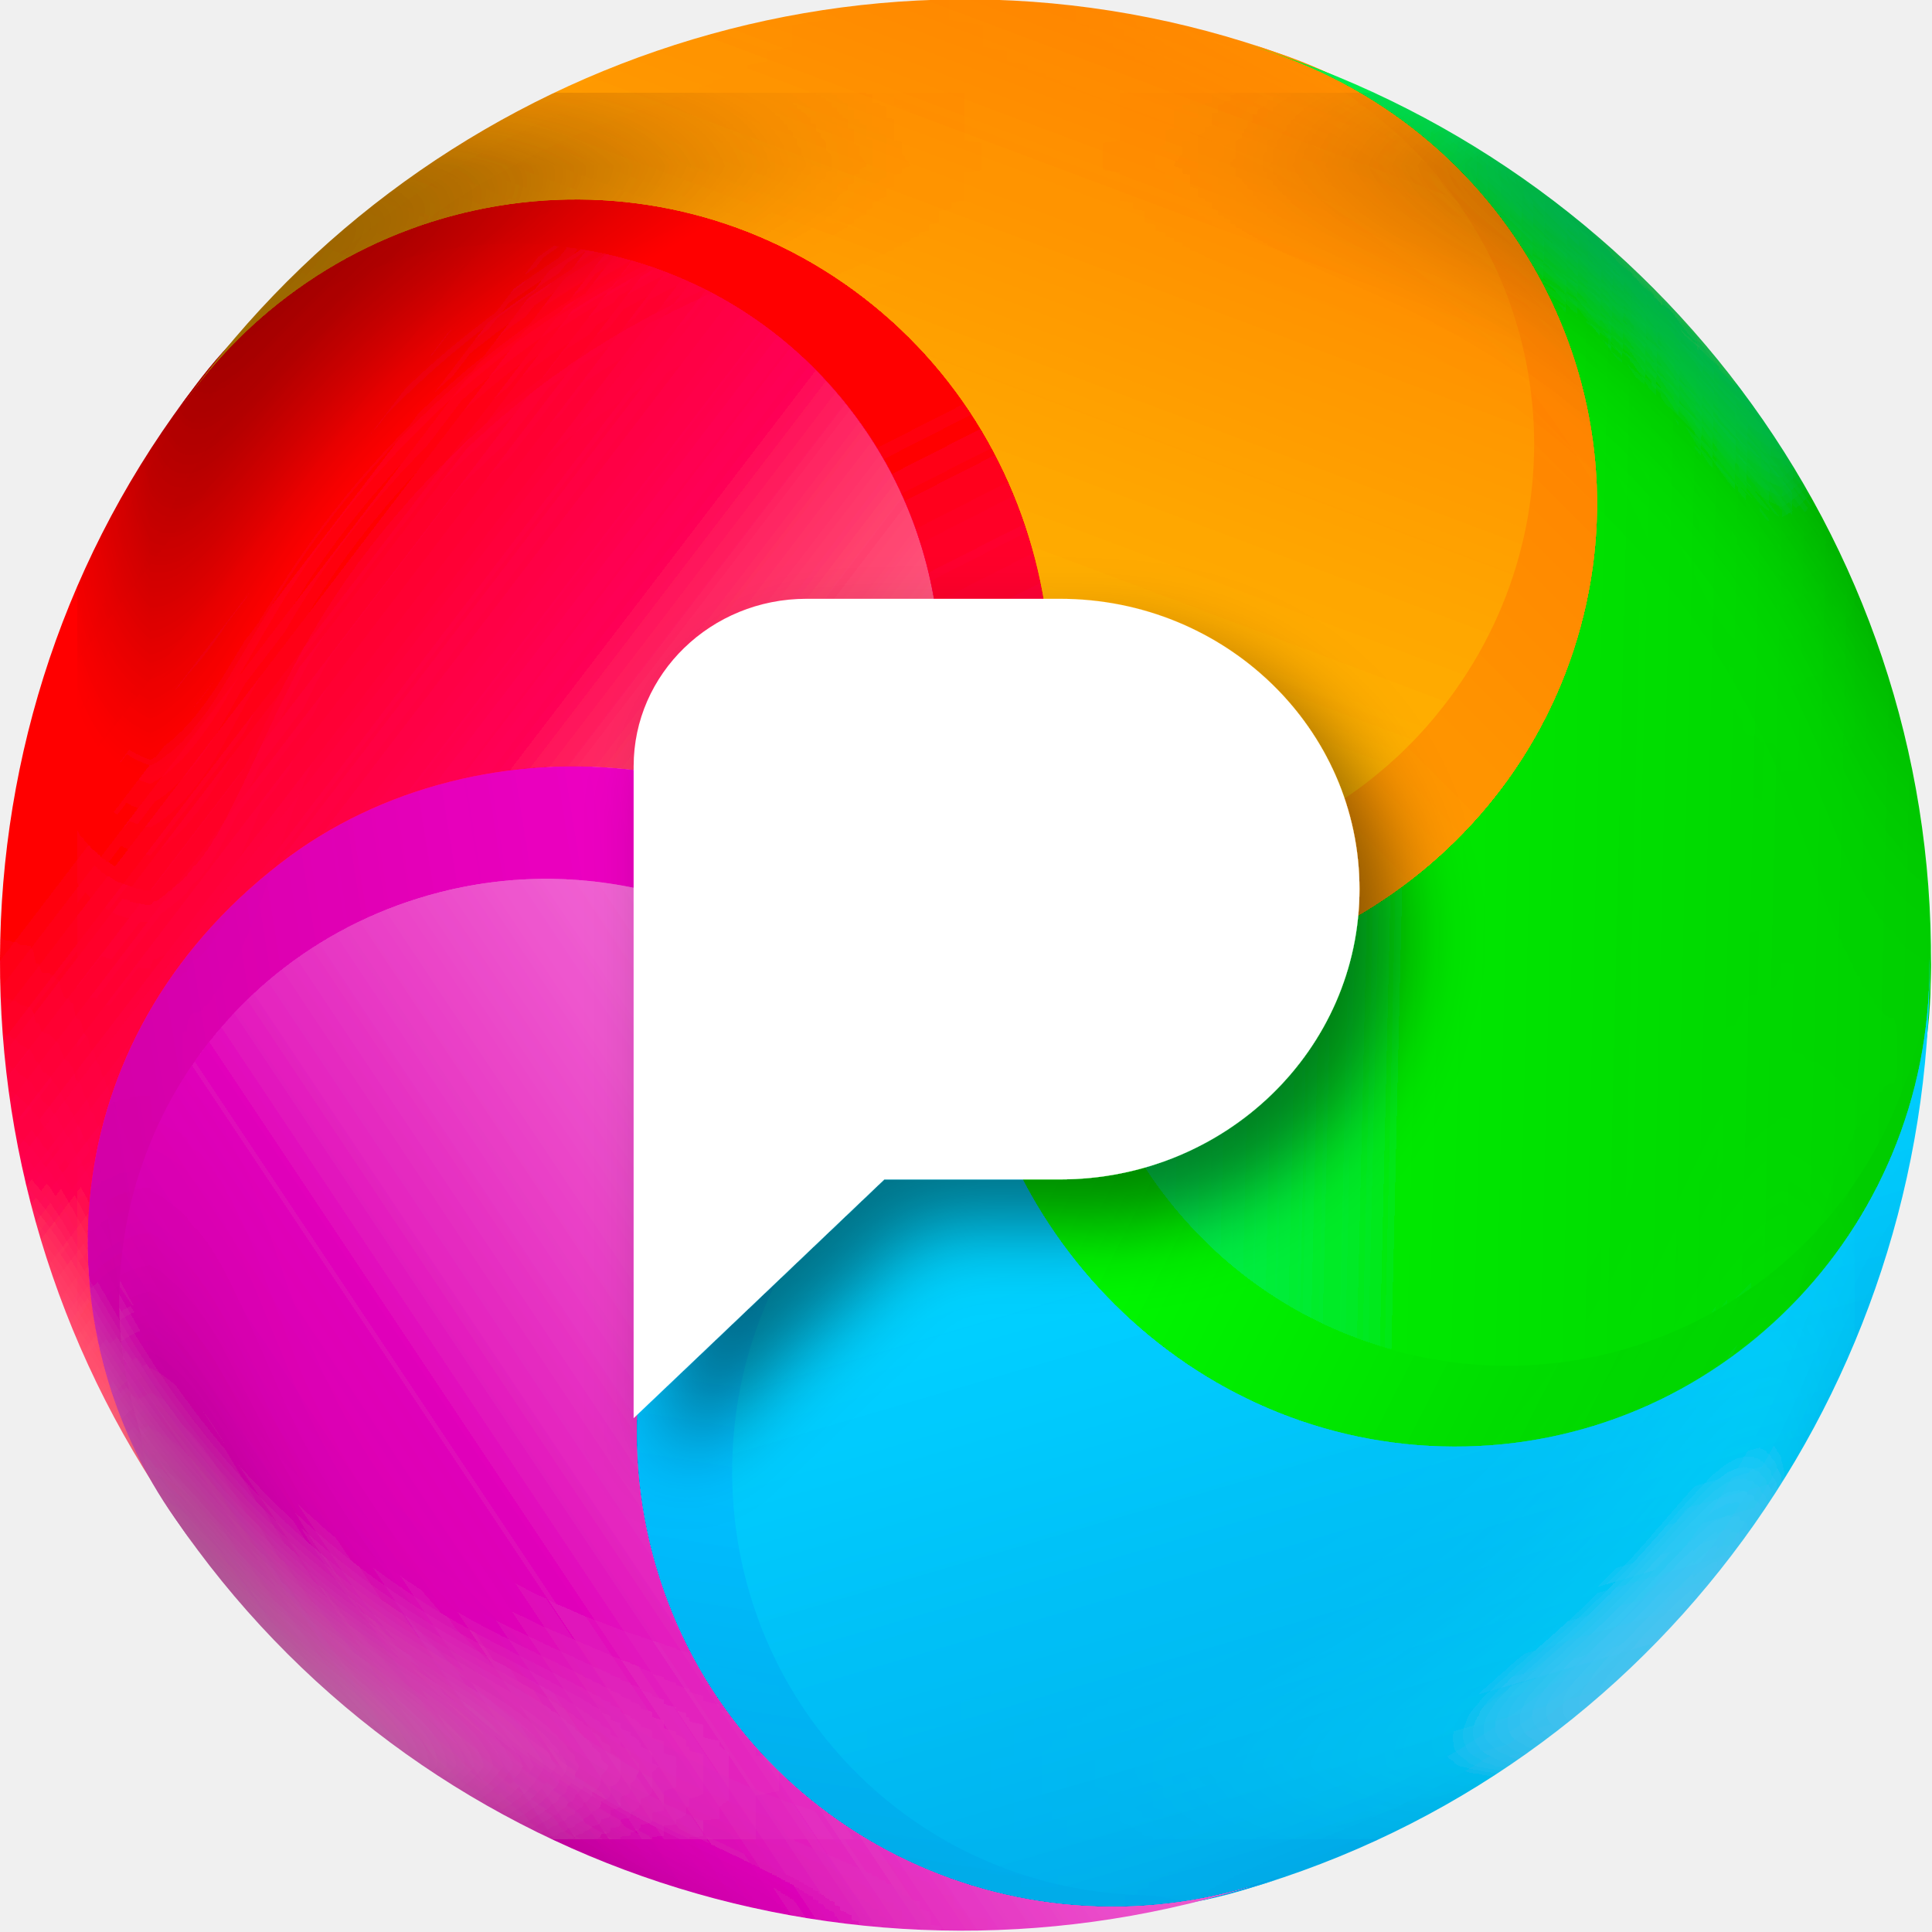
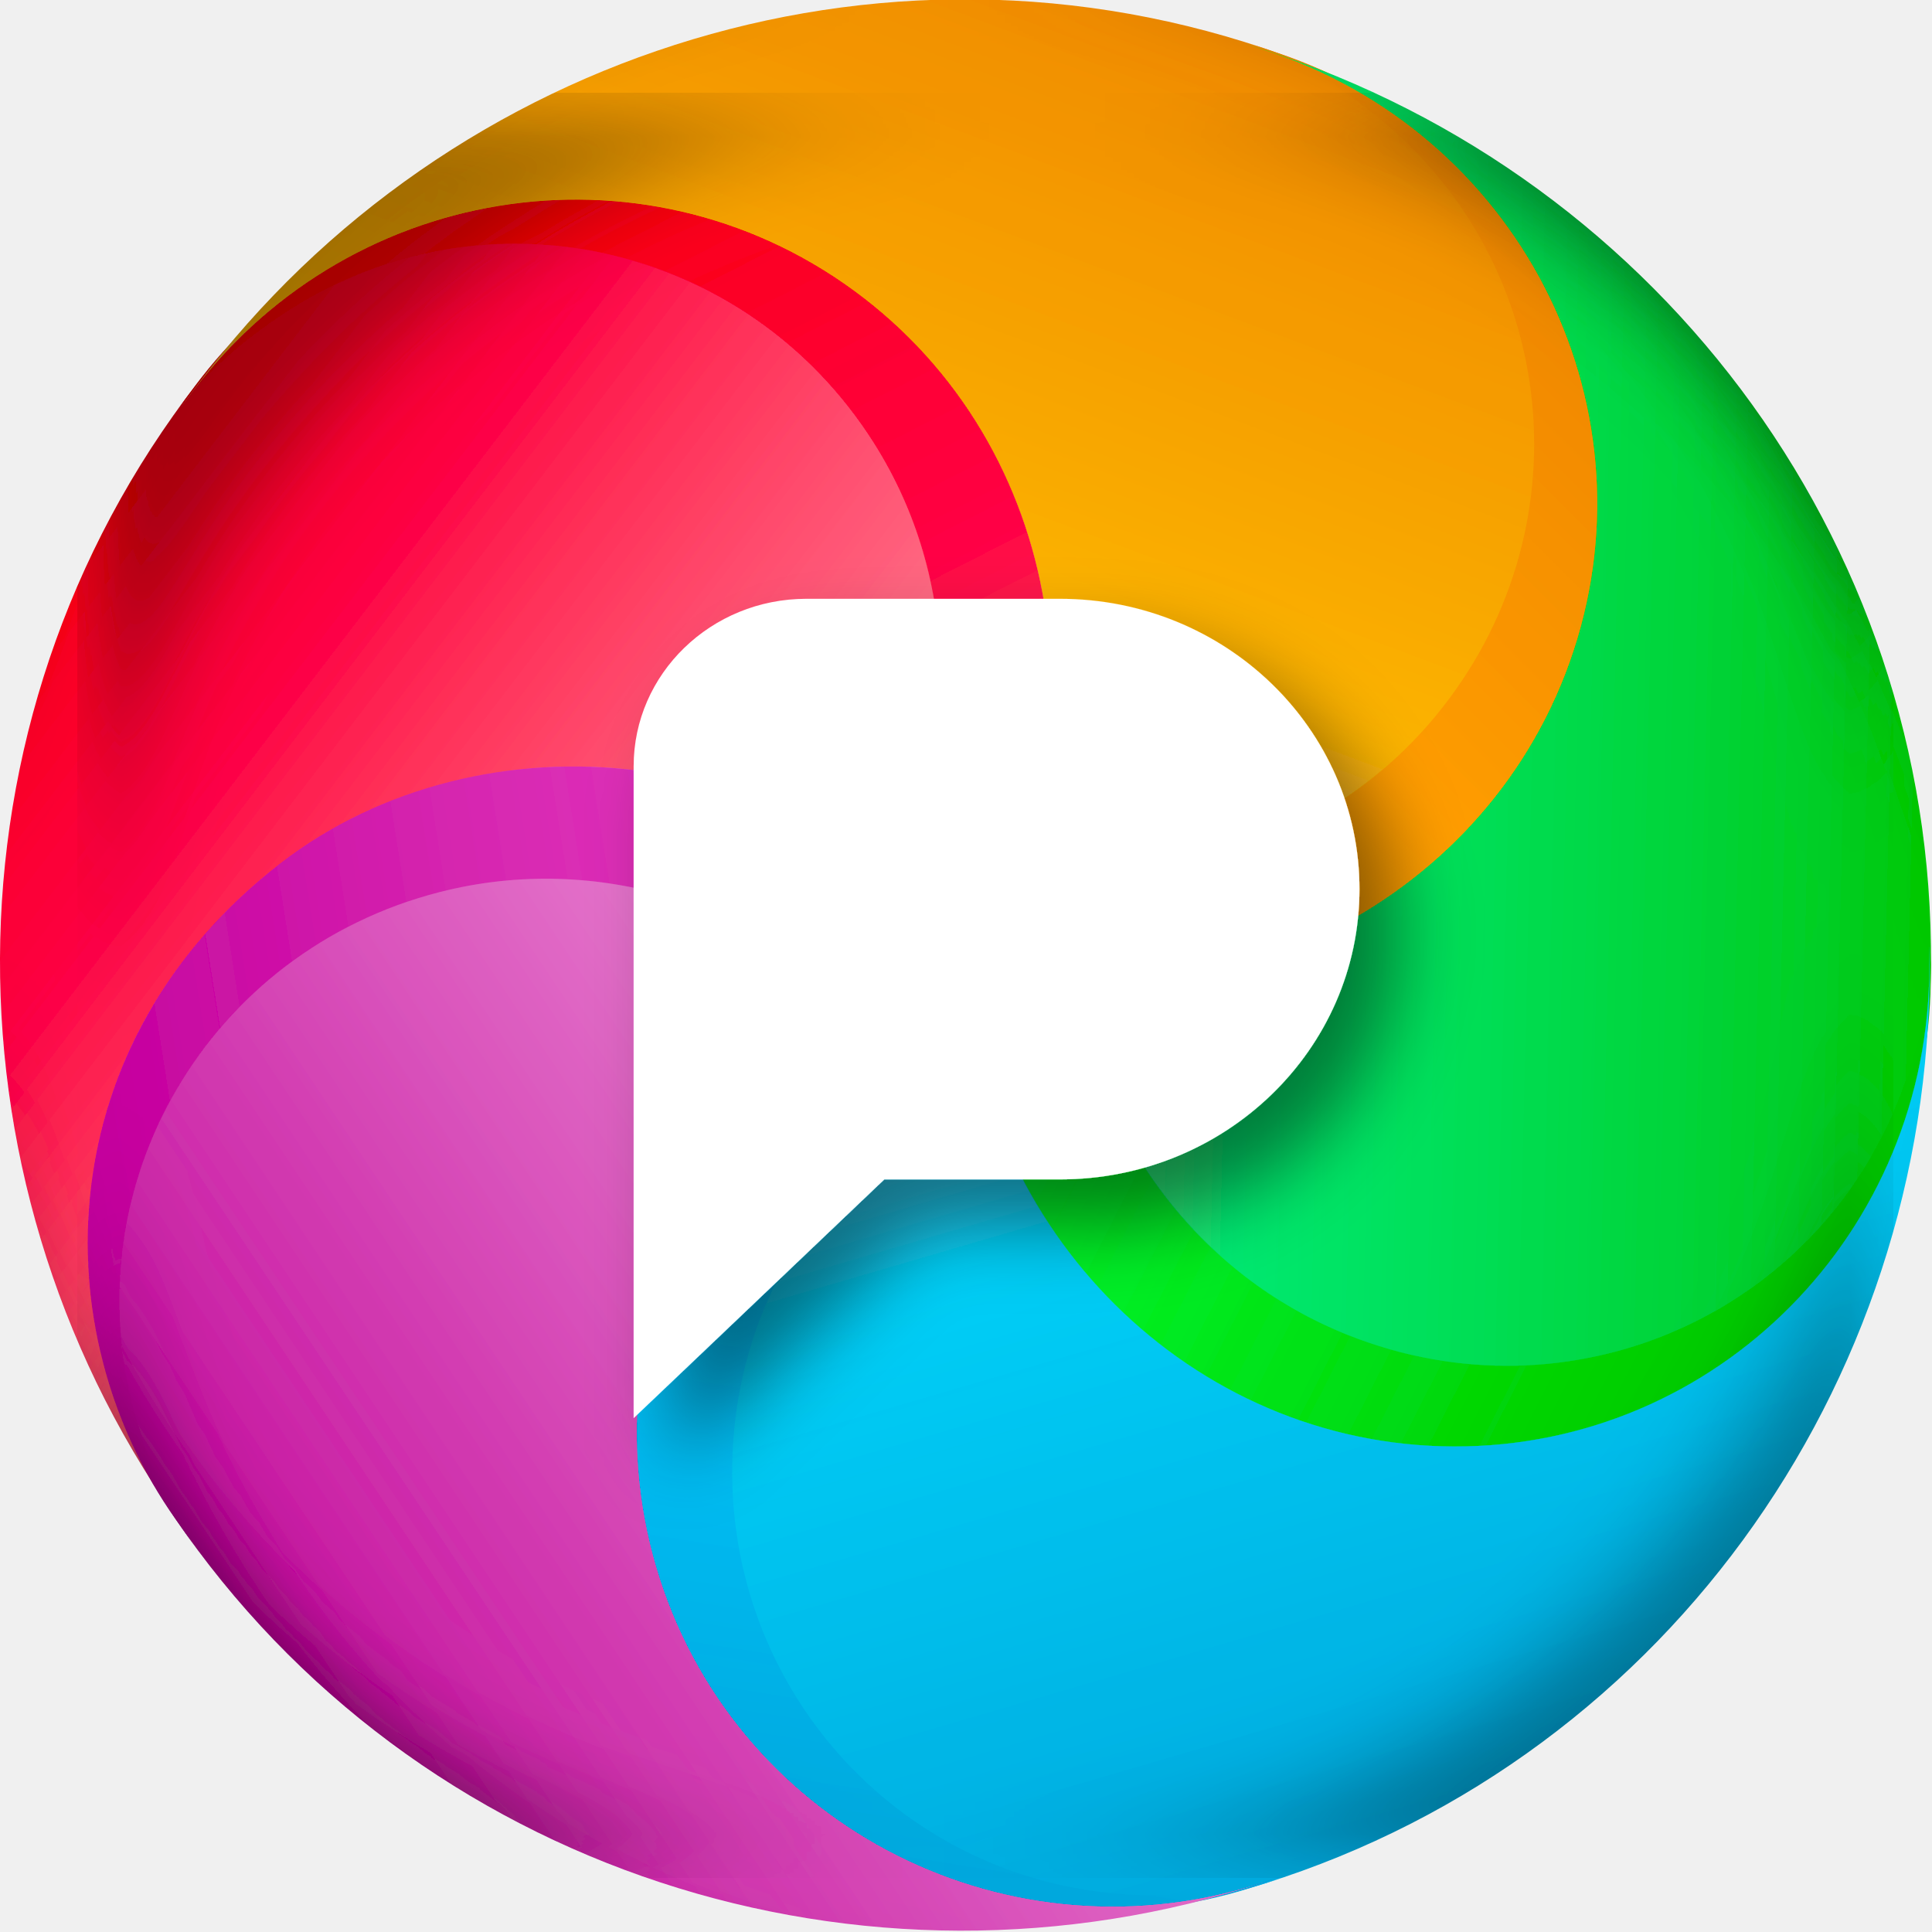
<svg xmlns="http://www.w3.org/2000/svg" xmlns:xlink="http://www.w3.org/1999/xlink" version="1.1" width="50" height="50">
  <defs>
    <path id="drop_shape" d="M 25,25 C 20.778,19.646 13.003,18.371 7.477,22.361 1.952,26.351 0.768,34.096 4.834,39.658 l 0.308,0.421 C -1.489,31.406 -1.815,19.241 4.795,10.326 l 0.118,-0.156 C 9.008,4.727 16.349,3.192 22.245,7.492 27.816,11.555 29.095,19.557 24.999,24.999 Z" />
    <path id="drop_seam" d="M 4.651,10.522 5.052,9.983 C 8.636,5.161 15.79,3.034 22.059,7.313 27.424,10.976 29.394,19.24 24.999,25.003 24.356,24.172 23.694,23.538 22.975,22.942 24.83,19.455 24.872,15.024 22.61,11.454 19.309,6.244 12.487,4.741 7.372,8.098 c -1.093,0.717 -2.054,1.542 -2.803,2.535 z" />
    <path id="center_logo_shape" d="m 22.886,30.523 h 4.545 c 4.281,0 7.752,-3.364 7.752,-7.513 0,-4.149 -3.471,-7.513 -7.752,-7.513 h -6.56 c -2.47,0 -4.472,1.941 -4.472,4.334 v 16.87 z" />
    <linearGradient id="drop_shape_red_gradient" gradientTransform="rotate(45 0.5 0.5)">
      <stop stop-color="#ea0d30" offset="0" />
      <stop stop-color="#fbafbb" offset="1" />
    </linearGradient>
    <linearGradient id="drop_seam_red_gradient" gradientTransform="rotate(60 0.5 0.5)">
      <stop stop-color="#ea0d30" offset="0" />
      <stop stop-color="#f54a65" offset="1" />
    </linearGradient>
    <linearGradient id="drop_shape_yellow_gradient" gradientTransform="rotate(45 0.5 0.5)">
      <stop stop-color="#e58d00" offset="0" />
      <stop stop-color="#ffd899" offset="1" />
    </linearGradient>
    <linearGradient id="drop_seam_yellow_gradient" gradientTransform="rotate(60 0.5 0.5)">
      <stop stop-color="#e58d00" offset="0" />
      <stop stop-color="#ffaf2e" offset="1" />
    </linearGradient>
    <linearGradient id="drop_shape_green_gradient" gradientTransform="rotate(45 0.5 0.5)">
      <stop stop-color="#0bc346" offset="0" />
      <stop stop-color="#89f8ac" offset="1" />
    </linearGradient>
    <linearGradient id="drop_seam_green_gradient" gradientTransform="rotate(60 0.5 0.5)">
      <stop stop-color="#0bc346" offset="0" />
      <stop stop-color="#23f365" offset="1" />
    </linearGradient>
    <linearGradient id="drop_shape_blue_gradient" gradientTransform="rotate(45 0.5 0.5)">
      <stop stop-color="#00a6d4" offset="0" />
      <stop stop-color="#88e5ff" offset="1" />
    </linearGradient>
    <linearGradient id="drop_seam_blue_gradient" gradientTransform="rotate(60 0.5 0.5)">
      <stop stop-color="#00a6d4" offset="0" />
      <stop stop-color="#1dceff" offset="1" />
    </linearGradient>
    <linearGradient id="drop_shape_purple_gradient" gradientTransform="rotate(45 0.5 0.5)">
      <stop stop-color="#b92896" offset="0" />
      <stop stop-color="#eca8dc" offset="1" />
    </linearGradient>
    <linearGradient id="drop_seam_purple_gradient" gradientTransform="rotate(60 0.5 0.5)">
      <stop stop-color="#b92896" offset="0" />
      <stop stop-color="#d94fb8" offset="1" />
    </linearGradient>
    <filter id="outset_shadow" x="-2" y="-2" width="4" height="4">
      <feFlood flood-color="#0007" />
      <feComposite operator="in" in2="SourceAlpha" in="shadowOffset" />
      <feGaussianBlur stdDeviation="1" />
      <feOffset result="shadowOffset" in="shadowOffset" dx="1" dy="1.2" />
      <feComposite operator="out" in2="SourceGraphic" in="shadowOffset" />
      <feComposite operator="over" in2="shadowOffset" in="SourceGraphic" />
    </filter>
    <filter id="inset_shadow">
-       <feFlood flood-color="#0007" />
+       <feFlood flood-color="#0009" />
      <feComposite operator="out" in2="SourceAlpha" in="shadowOffset" />
-       <feGaussianBlur stdDeviation="2" />
+       <feGaussianBlur stdDeviation="1.2" />
      <feOffset result="shadowOffset" in="shadowOffset" dx="2" dy="2.4" />
-       <feFlood flood-color="#fff3" />
+       <feFlood flood-color="#0009" />
      <feComposite operator="out" in2="SourceAlpha" in="lightOffset" />
-       <feGaussianBlur stdDeviation="2" />
-       <feOffset result="lightOffset" in="lightOffset" dx="-2" dy="-2.4" />
+       <feGaussianBlur stdDeviation="1.2" />
+       <feOffset result="lightOffset" in="lightOffset" dx="-1" dy="-1.4" />
      <feComposite operator="atop" in2="SourceGraphic" in="shadowOffset" />
-       <feComposite operator="atop" in2="result" in="shadowOffset" />
      <feComposite operator="atop" in2="result" in="lightOffset" />
-       <feColorMatrix type="saturate" in="result" values="1.5" />
+       <feColorMatrix type="saturate" in="result" values="1.2" />
    </filter>
  </defs>
  <g id="wheel_filter" filter="url(#inset_shadow)">
    <g id="wheel">
      <g id="drop_red" transform="rotate(0,25,25)">
        <use id="drop_shape_red" xlink:href="#drop_shape" fill="url(#drop_shape_red_gradient)" />
        <use id="drop_seam_red" xlink:href="#drop_seam" fill="url(#drop_seam_red_gradient)" />
      </g>
      <g id="drop_yellow" transform="rotate(72,25,25)">
        <use id="drop_shape_yellow" xlink:href="#drop_shape" fill="url(#drop_shape_yellow_gradient)" />
        <use id="drop_seam_yellow" xlink:href="#drop_seam" fill="url(#drop_seam_yellow_gradient)" />
      </g>
      <g id="drop_green" transform="rotate(144,25,25)">
        <use id="drop_shape_green" xlink:href="#drop_shape" fill="url(#drop_shape_green_gradient)" />
        <use id="drop_seam_green" xlink:href="#drop_seam" fill="url(#drop_seam_green_gradient)" />
      </g>
      <g id="drop_blue" transform="rotate(216,25,25)">
        <use id="drop_shape_blue" xlink:href="#drop_shape" fill="url(#drop_shape_blue_gradient)" />
        <use id="drop_seam_blue" xlink:href="#drop_seam" fill="url(#drop_seam_blue_gradient)" />
      </g>
      <g id="drop_purple" transform="rotate(288,25,25)">
        <use id="drop_shape_purple" xlink:href="#drop_shape" fill="url(#drop_shape_purple_gradient)" />
        <use id="drop_seam_purple" xlink:href="#drop_seam" fill="url(#drop_seam_purple_gradient)" />
      </g>
    </g>
  </g>
  <g id="center_logo">
    <use id="center_logo_use" xlink:href="#center_logo_shape" style="fill:#ffffff;filter:url(#outset_shadow)" />
  </g>
</svg>
